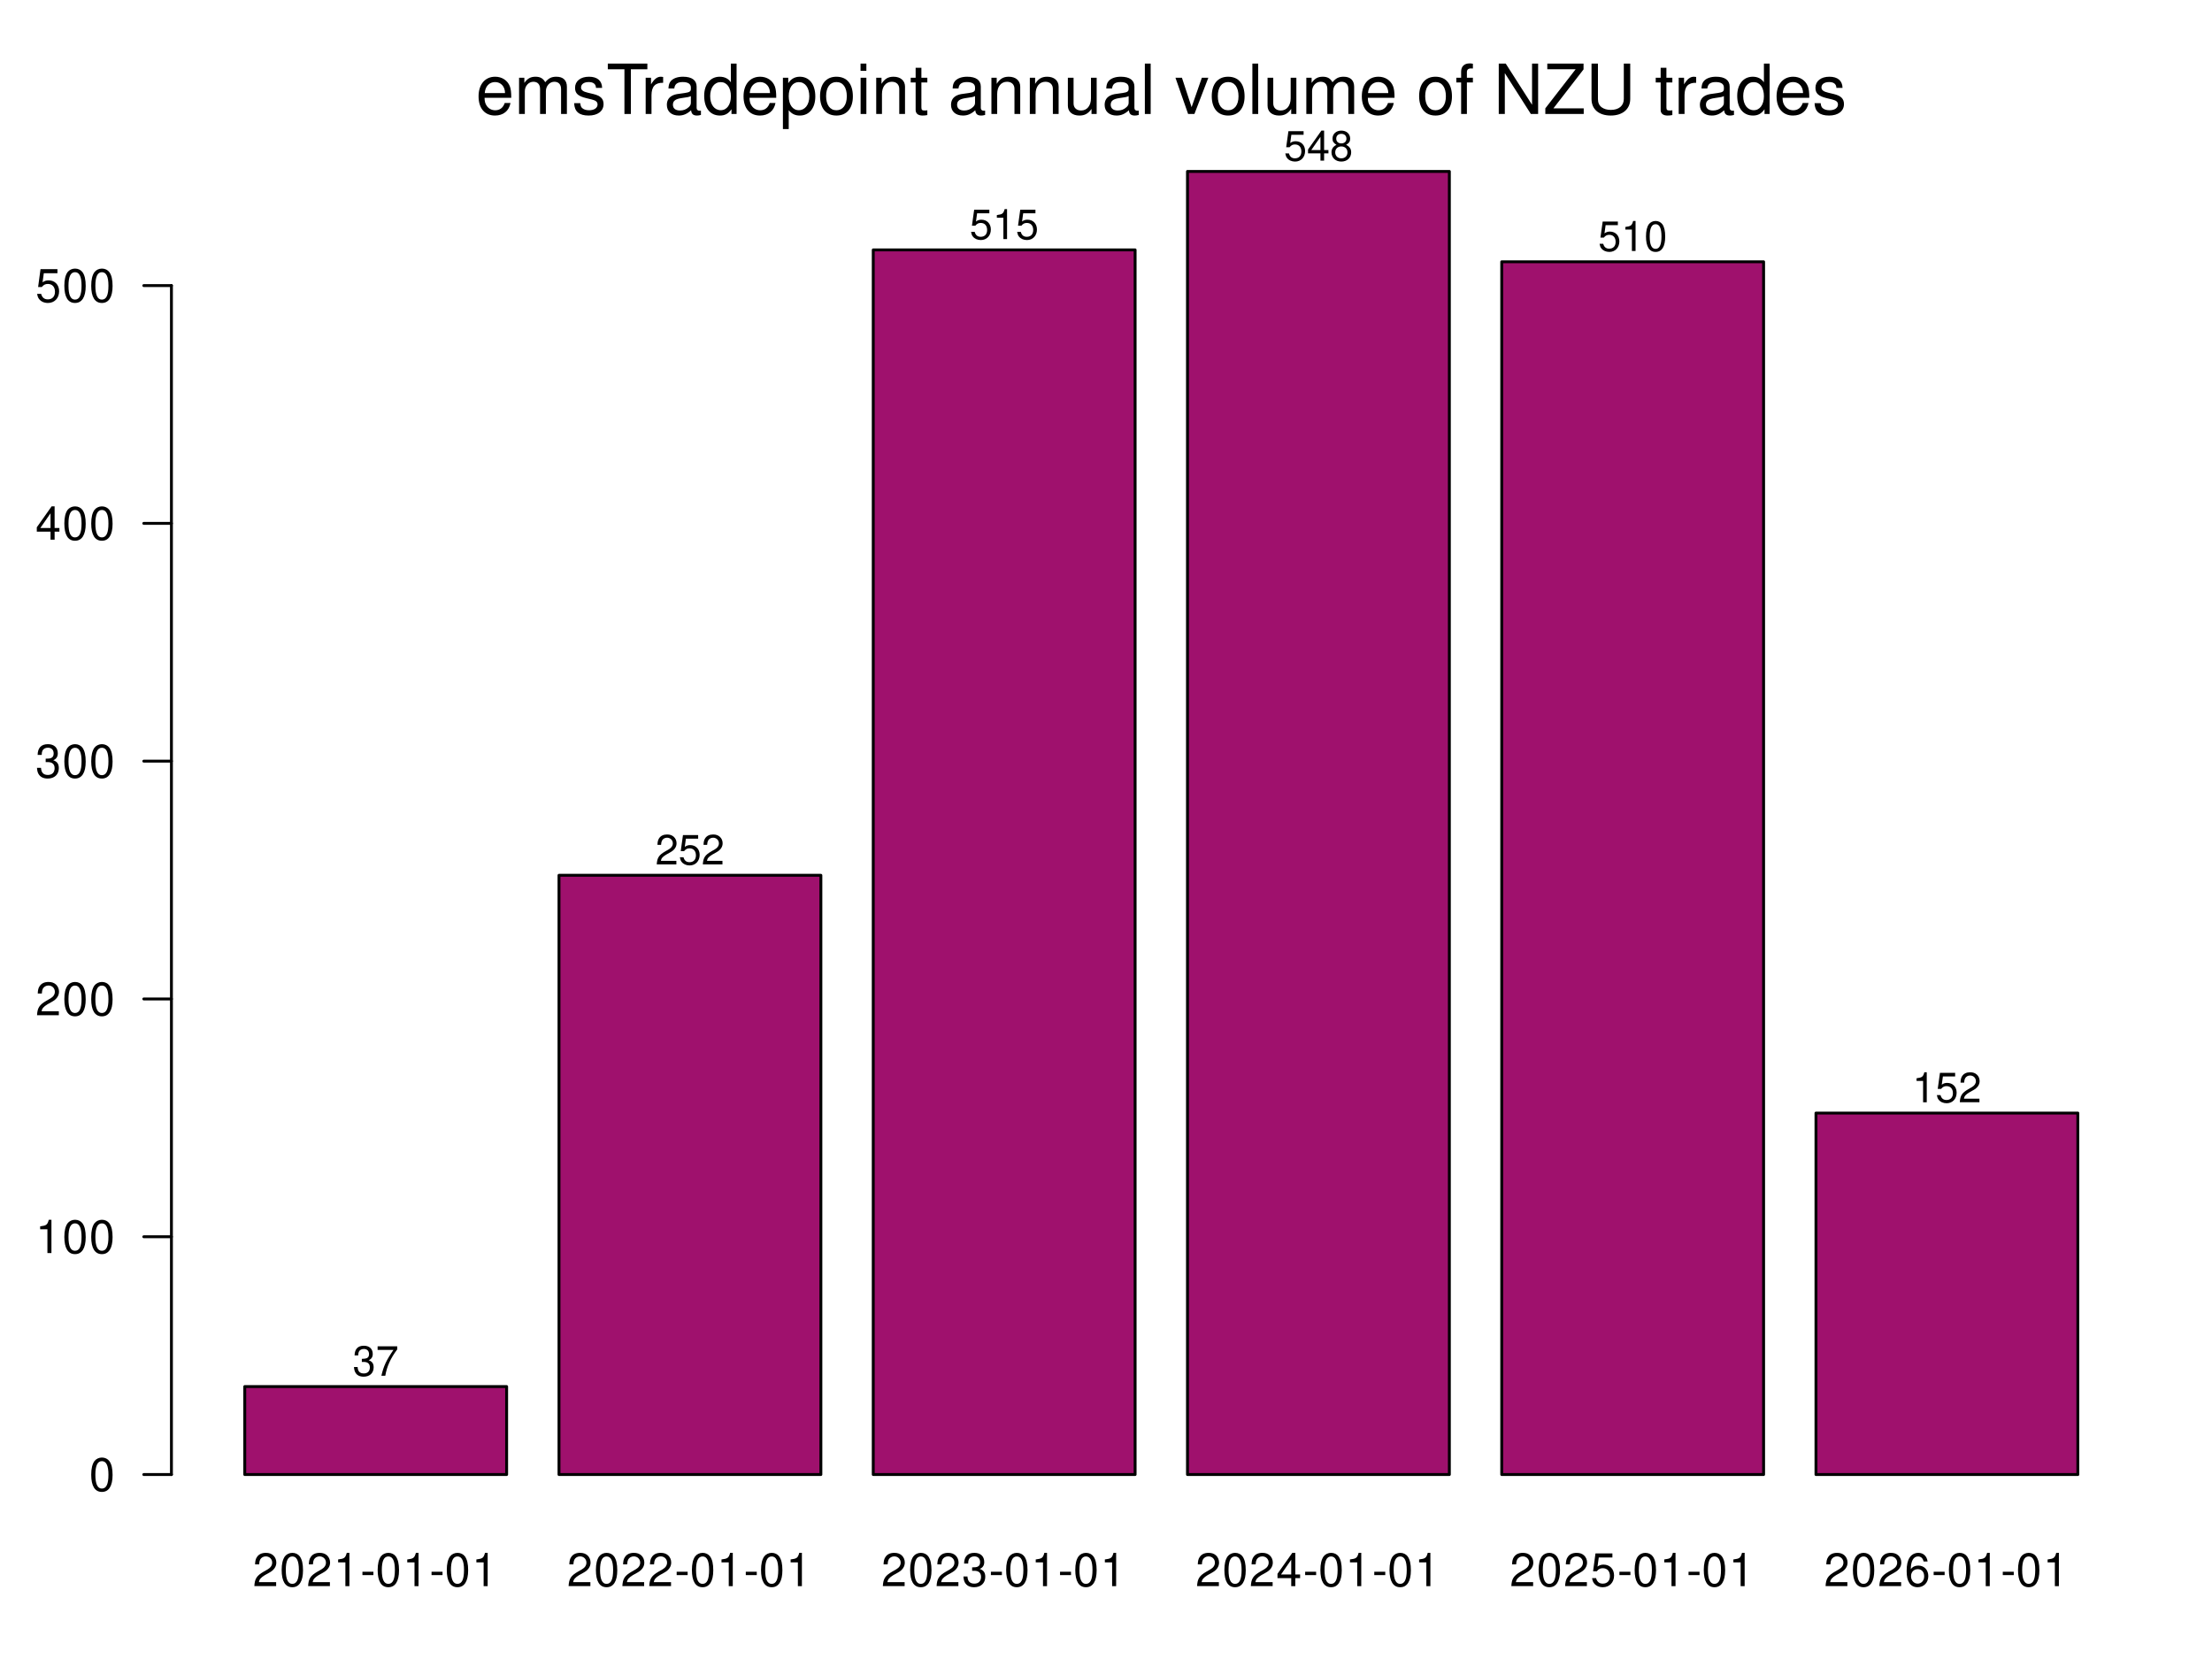
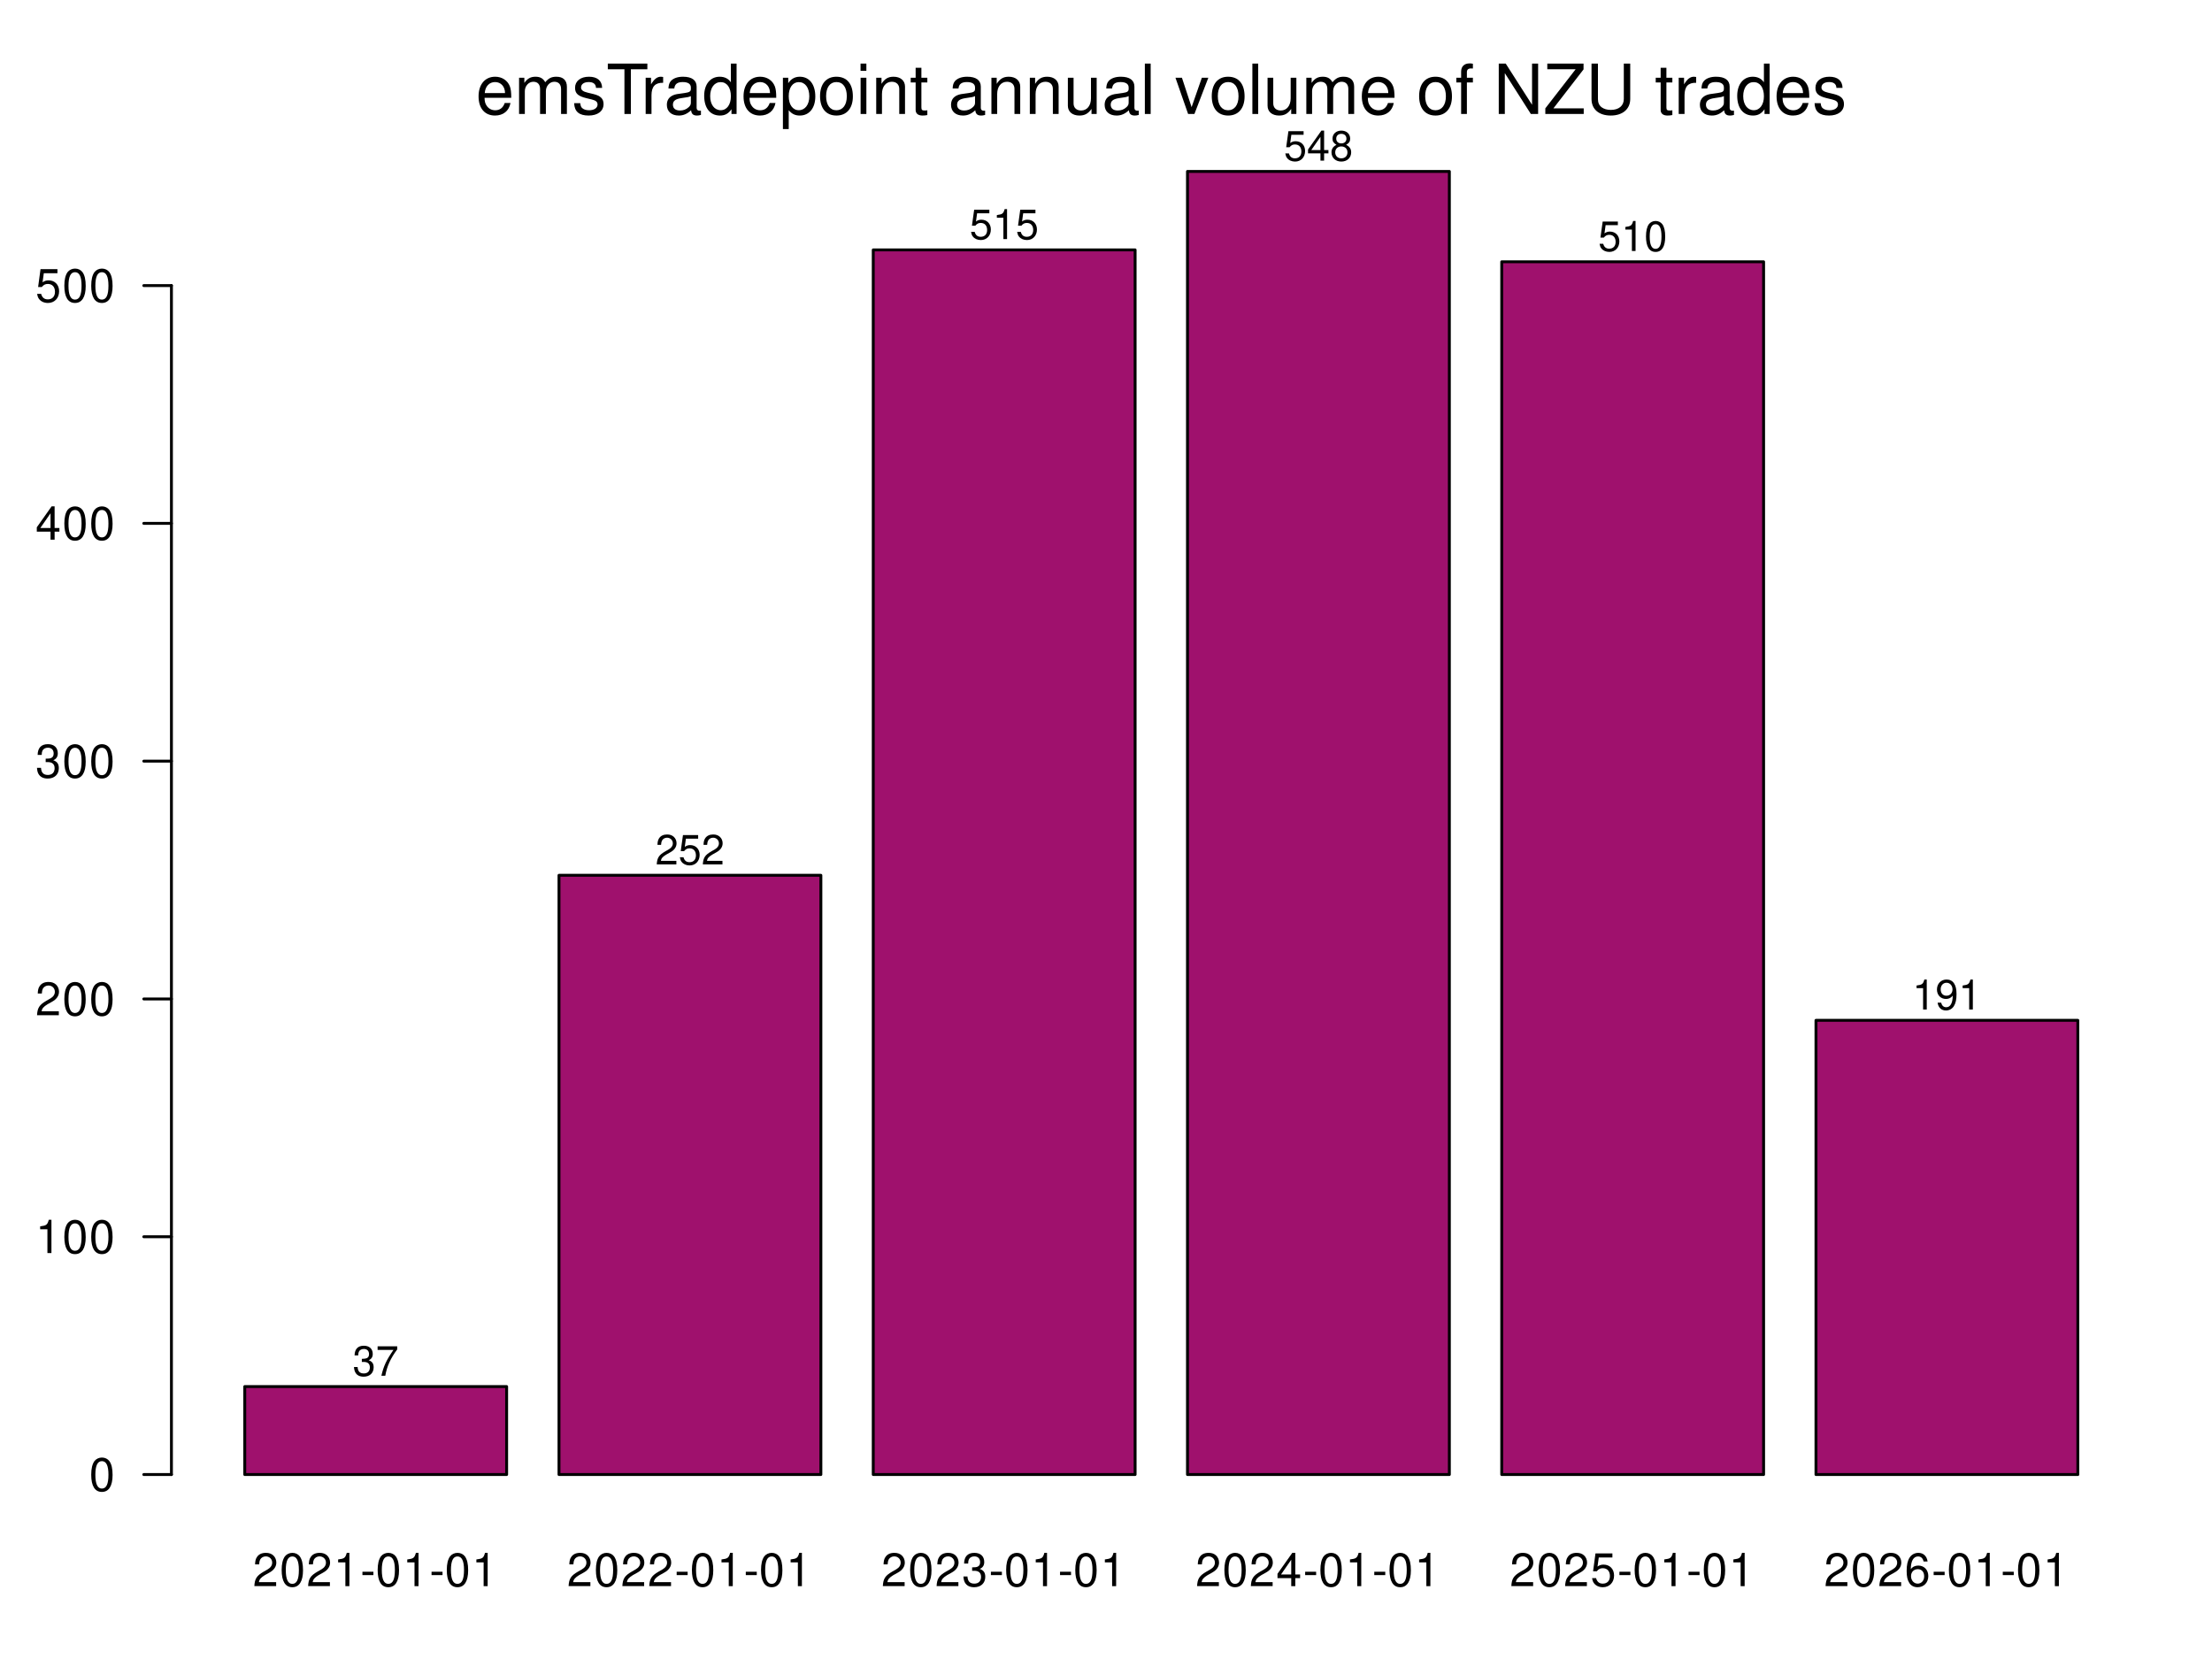
<svg xmlns="http://www.w3.org/2000/svg" xmlns:xlink="http://www.w3.org/1999/xlink" width="576pt" height="432pt" viewBox="0 0 576 432" version="1.1">
  <defs>
    <g>
      <symbol overflow="visible" id="glyph0-0">
        <path style="stroke:none;" d="" />
      </symbol>
      <symbol overflow="visible" id="glyph0-1">
        <path style="stroke:none;" d="M 6.078 -1.047 L 1.594 -1.047 C 1.703 -1.766 2.094 -2.219 3.125 -2.859 L 4.328 -3.531 C 5.516 -4.188 6.125 -5.078 6.125 -6.141 C 6.125 -6.859 5.844 -7.531 5.344 -8 C 4.844 -8.453 4.219 -8.672 3.406 -8.672 C 2.328 -8.672 1.531 -8.297 1.062 -7.547 C 0.75 -7.094 0.625 -6.547 0.594 -5.672 L 1.656 -5.672 C 1.688 -6.266 1.766 -6.609 1.906 -6.906 C 2.188 -7.422 2.734 -7.75 3.375 -7.75 C 4.328 -7.75 5.047 -7.062 5.047 -6.125 C 5.047 -5.422 4.656 -4.828 3.906 -4.391 L 2.797 -3.75 C 1.016 -2.719 0.5 -1.906 0.406 -0.016 L 6.078 -0.016 Z M 6.078 -1.047 " />
      </symbol>
      <symbol overflow="visible" id="glyph0-2">
        <path style="stroke:none;" d="M 3.297 -8.672 C 2.516 -8.672 1.781 -8.312 1.344 -7.734 C 0.797 -6.953 0.516 -5.812 0.516 -4.203 C 0.516 -1.266 1.469 0.281 3.297 0.281 C 5.094 0.281 6.078 -1.266 6.078 -4.125 C 6.078 -5.812 5.812 -6.938 5.25 -7.734 C 4.812 -8.328 4.109 -8.672 3.297 -8.672 Z M 3.297 -7.734 C 4.438 -7.734 5 -6.578 5 -4.219 C 5 -1.75 4.453 -0.594 3.281 -0.594 C 2.156 -0.594 1.594 -1.797 1.594 -4.188 C 1.594 -6.578 2.156 -7.734 3.297 -7.734 Z M 3.297 -7.734 " />
      </symbol>
      <symbol overflow="visible" id="glyph0-3">
        <path style="stroke:none;" d="M 3.109 -6.188 L 3.109 0 L 4.156 0 L 4.156 -8.672 L 3.469 -8.672 C 3.094 -7.344 2.859 -7.156 1.219 -6.953 L 1.219 -6.188 Z M 3.109 -6.188 " />
      </symbol>
      <symbol overflow="visible" id="glyph0-4">
        <path style="stroke:none;" d="M 3.406 -3.75 L 0.547 -3.75 L 0.547 -2.875 L 3.406 -2.875 Z M 3.406 -3.75 " />
      </symbol>
      <symbol overflow="visible" id="glyph0-5">
        <path style="stroke:none;" d="M 2.656 -4 L 3.234 -4 C 4.375 -4 4.984 -3.453 4.984 -2.406 C 4.984 -1.312 4.328 -0.656 3.234 -0.656 C 2.078 -0.656 1.516 -1.25 1.438 -2.516 L 0.391 -2.516 C 0.438 -1.828 0.547 -1.375 0.75 -0.984 C 1.203 -0.141 2.031 0.281 3.188 0.281 C 4.938 0.281 6.078 -0.781 6.078 -2.422 C 6.078 -3.531 5.656 -4.125 4.625 -4.484 C 5.422 -4.812 5.812 -5.406 5.812 -6.281 C 5.812 -7.781 4.844 -8.672 3.234 -8.672 C 1.516 -8.672 0.594 -7.719 0.562 -5.875 L 1.625 -5.875 C 1.625 -6.406 1.688 -6.703 1.812 -6.969 C 2.047 -7.469 2.578 -7.75 3.234 -7.75 C 4.172 -7.75 4.734 -7.188 4.734 -6.25 C 4.734 -5.641 4.531 -5.266 4.062 -5.062 C 3.766 -4.938 3.391 -4.891 2.656 -4.891 Z M 2.656 -4 " />
      </symbol>
      <symbol overflow="visible" id="glyph0-6">
        <path style="stroke:none;" d="M 3.922 -2.094 L 3.922 0 L 4.984 0 L 4.984 -2.094 L 6.234 -2.094 L 6.234 -3.047 L 4.984 -3.047 L 4.984 -8.672 L 4.203 -8.672 L 0.344 -3.219 L 0.344 -2.094 Z M 3.922 -3.047 L 1.266 -3.047 L 3.922 -6.875 Z M 3.922 -3.047 " />
      </symbol>
      <symbol overflow="visible" id="glyph0-7">
        <path style="stroke:none;" d="M 5.719 -8.516 L 1.312 -8.516 L 0.688 -3.875 L 1.656 -3.875 C 2.141 -4.469 2.562 -4.672 3.234 -4.672 C 4.375 -4.672 5.078 -3.891 5.078 -2.625 C 5.078 -1.406 4.375 -0.656 3.219 -0.656 C 2.297 -0.656 1.734 -1.125 1.469 -2.094 L 0.422 -2.094 C 0.562 -1.391 0.688 -1.062 0.938 -0.75 C 1.422 -0.094 2.281 0.281 3.234 0.281 C 4.953 0.281 6.156 -0.969 6.156 -2.766 C 6.156 -4.453 5.047 -5.609 3.406 -5.609 C 2.812 -5.609 2.328 -5.453 1.844 -5.094 L 2.172 -7.469 L 5.719 -7.469 Z M 5.719 -8.516 " />
      </symbol>
      <symbol overflow="visible" id="glyph0-8">
        <path style="stroke:none;" d="M 5.969 -6.422 C 5.766 -7.844 4.859 -8.672 3.562 -8.672 C 2.625 -8.672 1.781 -8.219 1.281 -7.438 C 0.75 -6.594 0.516 -5.531 0.516 -3.953 C 0.516 -2.5 0.719 -1.578 1.234 -0.797 C 1.688 -0.094 2.438 0.281 3.375 0.281 C 4.984 0.281 6.156 -0.938 6.156 -2.625 C 6.156 -4.219 5.078 -5.359 3.547 -5.359 C 2.719 -5.359 2.047 -5.047 1.594 -4.406 C 1.609 -6.547 2.281 -7.734 3.484 -7.734 C 4.234 -7.734 4.75 -7.266 4.922 -6.422 Z M 3.422 -4.422 C 4.438 -4.422 5.078 -3.703 5.078 -2.547 C 5.078 -1.453 4.359 -0.656 3.391 -0.656 C 2.406 -0.656 1.656 -1.484 1.656 -2.594 C 1.656 -3.672 2.375 -4.422 3.422 -4.422 Z M 3.422 -4.422 " />
      </symbol>
      <symbol overflow="visible" id="glyph1-0">
        <path style="stroke:none;" d="" />
      </symbol>
      <symbol overflow="visible" id="glyph1-1">
        <path style="stroke:none;" d="M 2.391 -3.594 L 2.906 -3.594 C 3.938 -3.594 4.484 -3.109 4.484 -2.172 C 4.484 -1.188 3.891 -0.594 2.922 -0.594 C 1.875 -0.594 1.359 -1.125 1.297 -2.266 L 0.344 -2.266 C 0.391 -1.641 0.5 -1.234 0.688 -0.891 C 1.078 -0.125 1.828 0.25 2.875 0.25 C 4.453 0.25 5.469 -0.703 5.469 -2.188 C 5.469 -3.172 5.078 -3.719 4.172 -4.031 C 4.875 -4.328 5.234 -4.875 5.234 -5.656 C 5.234 -7 4.359 -7.812 2.906 -7.812 C 1.359 -7.812 0.547 -6.938 0.5 -5.297 L 1.453 -5.297 C 1.469 -5.766 1.516 -6.031 1.625 -6.266 C 1.844 -6.719 2.328 -6.969 2.922 -6.969 C 3.75 -6.969 4.266 -6.469 4.266 -5.625 C 4.266 -5.078 4.078 -4.734 3.656 -4.562 C 3.391 -4.453 3.047 -4.406 2.391 -4.391 Z M 2.391 -3.594 " />
      </symbol>
      <symbol overflow="visible" id="glyph1-2">
        <path style="stroke:none;" d="M 5.609 -7.656 L 0.5 -7.656 L 0.5 -6.719 L 4.625 -6.719 C 2.812 -4.109 2.062 -2.516 1.484 0 L 2.5 0 C 2.922 -2.453 3.891 -4.562 5.609 -6.859 Z M 5.609 -7.656 " />
      </symbol>
      <symbol overflow="visible" id="glyph1-3">
        <path style="stroke:none;" d="M 5.469 -0.938 L 1.438 -0.938 C 1.531 -1.594 1.875 -2 2.812 -2.562 L 3.891 -3.172 C 4.969 -3.766 5.516 -4.562 5.516 -5.531 C 5.516 -6.172 5.266 -6.781 4.797 -7.203 C 4.344 -7.609 3.797 -7.812 3.062 -7.812 C 2.094 -7.812 1.375 -7.453 0.953 -6.797 C 0.688 -6.375 0.562 -5.891 0.547 -5.109 L 1.484 -5.109 C 1.516 -5.641 1.594 -5.953 1.719 -6.203 C 1.969 -6.688 2.469 -6.969 3.031 -6.969 C 3.891 -6.969 4.547 -6.344 4.547 -5.5 C 4.547 -4.875 4.188 -4.344 3.516 -3.953 L 2.516 -3.375 C 0.922 -2.453 0.453 -1.719 0.359 -0.016 L 5.469 -0.016 Z M 5.469 -0.938 " />
      </symbol>
      <symbol overflow="visible" id="glyph1-4">
        <path style="stroke:none;" d="M 5.141 -7.656 L 1.188 -7.656 L 0.609 -3.484 L 1.484 -3.484 C 1.938 -4.016 2.297 -4.203 2.906 -4.203 C 3.938 -4.203 4.562 -3.5 4.562 -2.359 C 4.562 -1.266 3.938 -0.594 2.891 -0.594 C 2.062 -0.594 1.562 -1.016 1.328 -1.875 L 0.375 -1.875 C 0.5 -1.25 0.609 -0.953 0.844 -0.672 C 1.281 -0.094 2.047 0.25 2.922 0.25 C 4.453 0.25 5.531 -0.875 5.531 -2.5 C 5.531 -4 4.531 -5.047 3.062 -5.047 C 2.531 -5.047 2.094 -4.906 1.656 -4.578 L 1.953 -6.719 L 5.141 -6.719 Z M 5.141 -7.656 " />
      </symbol>
      <symbol overflow="visible" id="glyph1-5">
        <path style="stroke:none;" d="M 2.797 -5.562 L 2.797 0 L 3.75 0 L 3.75 -7.812 L 3.125 -7.812 C 2.781 -6.609 2.562 -6.453 1.094 -6.25 L 1.094 -5.562 Z M 2.797 -5.562 " />
      </symbol>
      <symbol overflow="visible" id="glyph1-6">
        <path style="stroke:none;" d="M 3.531 -1.891 L 3.531 0 L 4.484 0 L 4.484 -1.891 L 5.609 -1.891 L 5.609 -2.75 L 4.484 -2.75 L 4.484 -7.812 L 3.781 -7.812 L 0.297 -2.891 L 0.297 -1.891 Z M 3.531 -2.75 L 1.141 -2.75 L 3.531 -6.188 Z M 3.531 -2.75 " />
      </symbol>
      <symbol overflow="visible" id="glyph1-7">
        <path style="stroke:none;" d="M 4.219 -4.109 C 5.016 -4.594 5.266 -4.984 5.266 -5.719 C 5.266 -6.953 4.328 -7.812 2.969 -7.812 C 1.625 -7.812 0.672 -6.953 0.672 -5.734 C 0.672 -4.984 0.922 -4.609 1.703 -4.109 C 0.828 -3.672 0.406 -3.031 0.406 -2.172 C 0.406 -0.75 1.453 0.25 2.969 0.25 C 4.484 0.25 5.531 -0.75 5.531 -2.172 C 5.531 -3.031 5.109 -3.672 4.219 -4.109 Z M 2.969 -6.969 C 3.781 -6.969 4.297 -6.484 4.297 -5.703 C 4.297 -4.969 3.766 -4.484 2.969 -4.484 C 2.156 -4.484 1.641 -4.969 1.641 -5.719 C 1.641 -6.484 2.156 -6.969 2.969 -6.969 Z M 2.969 -3.688 C 3.922 -3.688 4.562 -3.062 4.562 -2.156 C 4.562 -1.203 3.938 -0.594 2.953 -0.594 C 2.016 -0.594 1.375 -1.234 1.375 -2.141 C 1.375 -3.062 2.016 -3.688 2.969 -3.688 Z M 2.969 -3.688 " />
      </symbol>
      <symbol overflow="visible" id="glyph1-8">
        <path style="stroke:none;" d="M 2.969 -7.812 C 2.25 -7.812 1.609 -7.484 1.203 -6.953 C 0.719 -6.266 0.469 -5.219 0.469 -3.781 C 0.469 -1.141 1.328 0.25 2.969 0.25 C 4.594 0.25 5.469 -1.141 5.469 -3.719 C 5.469 -5.219 5.234 -6.234 4.734 -6.953 C 4.328 -7.5 3.688 -7.812 2.969 -7.812 Z M 2.969 -6.969 C 4 -6.969 4.5 -5.922 4.5 -3.797 C 4.5 -1.578 4 -0.547 2.953 -0.547 C 1.938 -0.547 1.438 -1.625 1.438 -3.766 C 1.438 -5.922 1.938 -6.969 2.969 -6.969 Z M 2.969 -6.969 " />
      </symbol>
+       <symbol overflow="visible" id="glyph1-9">
+         <path style="stroke:none;" d="M 0.578 -1.781 C 0.75 -0.5 1.578 0.25 2.75 0.25 C 3.594 0.25 4.344 -0.156 4.797 -0.859 C 5.281 -1.625 5.5 -2.578 5.5 -4 C 5.5 -5.312 5.297 -6.141 4.844 -6.828 C 4.422 -7.469 3.75 -7.812 2.922 -7.812 C 1.453 -7.812 0.406 -6.719 0.406 -5.203 C 0.406 -3.766 1.375 -2.75 2.766 -2.75 C 3.484 -2.75 4.031 -3.016 4.516 -3.609 C 4.5 -1.656 3.891 -0.594 2.812 -0.594 C 2.141 -0.594 1.672 -1.031 1.516 -1.781 Z M 2.906 -6.969 C 3.797 -6.969 4.453 -6.234 4.453 -5.219 C 4.453 -4.266 3.812 -3.594 2.875 -3.594 C 1.953 -3.594 1.375 -4.25 1.375 -5.281 C 1.375 -6.266 2.016 -6.969 2.906 -6.969 Z M 2.906 -6.969 " />
+       </symbol>
      <symbol overflow="visible" id="glyph2-0">
        <path style="stroke:none;" d="" />
      </symbol>
      <symbol overflow="visible" id="glyph2-1">
        <path style="stroke:none;" d="M 9.234 -4.219 C 9.234 -5.656 9.125 -6.516 8.859 -7.219 C 8.25 -8.766 6.797 -9.703 5.047 -9.703 C 2.406 -9.703 0.719 -7.703 0.719 -4.594 C 0.719 -1.469 2.344 0.406 5 0.406 C 7.156 0.406 8.656 -0.812 9.031 -2.859 L 7.531 -2.859 C 7.109 -1.625 6.266 -0.969 5.062 -0.969 C 4.109 -0.969 3.297 -1.406 2.797 -2.203 C 2.438 -2.734 2.297 -3.281 2.281 -4.219 Z M 2.328 -5.438 C 2.453 -7.188 3.516 -8.312 5.016 -8.312 C 6.547 -8.312 7.609 -7.125 7.609 -5.438 Z M 2.328 -5.438 " />
      </symbol>
      <symbol overflow="visible" id="glyph2-2">
        <path style="stroke:none;" d="M 1.266 -9.438 L 1.266 0 L 2.766 0 L 2.766 -5.922 C 2.766 -7.297 3.766 -8.391 4.984 -8.391 C 6.109 -8.391 6.734 -7.703 6.734 -6.5 L 6.734 0 L 8.25 0 L 8.25 -5.922 C 8.25 -7.297 9.234 -8.391 10.453 -8.391 C 11.562 -8.391 12.203 -7.688 12.203 -6.5 L 12.203 0 L 13.719 0 L 13.719 -7.078 C 13.719 -8.766 12.75 -9.703 10.984 -9.703 C 9.719 -9.703 8.969 -9.328 8.078 -8.266 C 7.531 -9.266 6.766 -9.703 5.547 -9.703 C 4.281 -9.703 3.438 -9.234 2.641 -8.094 L 2.641 -9.438 Z M 1.266 -9.438 " />
      </symbol>
      <symbol overflow="visible" id="glyph2-3">
        <path style="stroke:none;" d="M 7.891 -6.797 C 7.859 -8.656 6.641 -9.703 4.469 -9.703 C 2.266 -9.703 0.844 -8.562 0.844 -6.828 C 0.844 -5.344 1.609 -4.641 3.828 -4.109 L 5.234 -3.766 C 6.281 -3.516 6.703 -3.125 6.703 -2.469 C 6.703 -1.562 5.812 -0.969 4.5 -0.969 C 3.688 -0.969 3 -1.203 2.625 -1.609 C 2.391 -1.875 2.281 -2.141 2.203 -2.812 L 0.609 -2.812 C 0.688 -0.625 1.906 0.406 4.375 0.406 C 6.75 0.406 8.266 -0.75 8.266 -2.578 C 8.266 -3.984 7.469 -4.75 5.594 -5.203 L 4.156 -5.547 C 2.938 -5.828 2.406 -6.234 2.406 -6.891 C 2.406 -7.781 3.188 -8.312 4.406 -8.312 C 5.609 -8.312 6.266 -7.797 6.297 -6.797 Z M 7.891 -6.797 " />
      </symbol>
      <symbol overflow="visible" id="glyph2-4">
        <path style="stroke:none;" d="M 6.375 -11.641 L 10.672 -11.641 L 10.672 -13.125 L 0.375 -13.125 L 0.375 -11.641 L 4.703 -11.641 L 4.703 0 L 6.375 0 Z M 6.375 -11.641 " />
      </symbol>
      <symbol overflow="visible" id="glyph2-5">
        <path style="stroke:none;" d="M 1.234 -9.438 L 1.234 0 L 2.75 0 L 2.75 -4.891 C 2.766 -7.156 3.703 -8.172 5.781 -8.125 L 5.781 -9.641 C 5.531 -9.688 5.375 -9.703 5.203 -9.703 C 4.234 -9.703 3.484 -9.125 2.625 -7.719 L 2.625 -9.438 Z M 1.234 -9.438 " />
      </symbol>
      <symbol overflow="visible" id="glyph2-6">
        <path style="stroke:none;" d="M 9.625 -0.875 C 9.469 -0.844 9.391 -0.844 9.312 -0.844 C 8.781 -0.844 8.5 -1.109 8.5 -1.578 L 8.5 -7.125 C 8.5 -8.797 7.266 -9.703 4.953 -9.703 C 3.562 -9.703 2.469 -9.312 1.812 -8.609 C 1.391 -8.125 1.203 -7.578 1.172 -6.641 L 2.688 -6.641 C 2.812 -7.797 3.484 -8.312 4.891 -8.312 C 6.266 -8.312 7 -7.812 7 -6.906 L 7 -6.516 C 6.984 -5.875 6.656 -5.641 5.438 -5.469 C 3.312 -5.203 2.984 -5.125 2.406 -4.891 C 1.312 -4.422 0.75 -3.594 0.75 -2.375 C 0.75 -0.672 1.938 0.406 3.859 0.406 C 5.047 0.406 6 0 7.062 -0.969 C 7.156 0 7.625 0.406 8.609 0.406 C 8.922 0.406 9.125 0.375 9.625 0.25 Z M 7 -2.969 C 7 -2.469 6.859 -2.156 6.406 -1.75 C 5.797 -1.188 5.062 -0.906 4.172 -0.906 C 3 -0.906 2.328 -1.453 2.328 -2.406 C 2.328 -3.406 2.969 -3.906 4.594 -4.141 C 6.188 -4.359 6.5 -4.422 7 -4.656 Z M 7 -2.969 " />
      </symbol>
      <symbol overflow="visible" id="glyph2-7">
        <path style="stroke:none;" d="M 8.906 -13.125 L 7.422 -13.125 L 7.422 -8.25 C 6.781 -9.203 5.781 -9.703 4.516 -9.703 C 2.062 -9.703 0.469 -7.734 0.469 -4.734 C 0.469 -1.547 2.016 0.406 4.578 0.406 C 5.875 0.406 6.766 -0.078 7.578 -1.234 L 7.578 0 L 8.906 0 Z M 4.766 -8.297 C 6.391 -8.297 7.422 -6.875 7.422 -4.609 C 7.422 -2.438 6.375 -0.984 4.781 -0.984 C 3.125 -0.984 2.031 -2.453 2.031 -4.641 C 2.031 -6.844 3.125 -8.297 4.766 -8.297 Z M 4.766 -8.297 " />
      </symbol>
      <symbol overflow="visible" id="glyph2-8">
        <path style="stroke:none;" d="M 0.969 3.922 L 2.484 3.922 L 2.484 -0.984 C 3.281 -0.016 4.156 0.406 5.375 0.406 C 7.828 0.406 9.406 -1.547 9.406 -4.547 C 9.406 -7.719 7.859 -9.703 5.359 -9.703 C 4.094 -9.703 3.062 -9.125 2.359 -8.016 L 2.359 -9.438 L 0.969 -9.438 Z M 5.109 -8.297 C 6.766 -8.297 7.844 -6.844 7.844 -4.594 C 7.844 -2.453 6.75 -0.984 5.109 -0.984 C 3.516 -0.984 2.484 -2.438 2.484 -4.641 C 2.484 -6.859 3.516 -8.297 5.109 -8.297 Z M 5.109 -8.297 " />
      </symbol>
      <symbol overflow="visible" id="glyph2-9">
        <path style="stroke:none;" d="M 4.891 -9.703 C 2.234 -9.703 0.641 -7.812 0.641 -4.641 C 0.641 -1.453 2.234 0.406 4.906 0.406 C 7.578 0.406 9.188 -1.469 9.188 -4.578 C 9.188 -7.844 7.625 -9.703 4.891 -9.703 Z M 4.906 -8.312 C 6.609 -8.312 7.609 -6.938 7.609 -4.594 C 7.609 -2.359 6.562 -0.969 4.906 -0.969 C 3.234 -0.969 2.219 -2.359 2.219 -4.641 C 2.219 -6.938 3.234 -8.312 4.906 -8.312 Z M 4.906 -8.312 " />
      </symbol>
      <symbol overflow="visible" id="glyph2-10">
        <path style="stroke:none;" d="M 2.703 -9.438 L 1.203 -9.438 L 1.203 0 L 2.703 0 Z M 2.703 -13.125 L 1.188 -13.125 L 1.188 -11.234 L 2.703 -11.234 Z M 2.703 -13.125 " />
      </symbol>
      <symbol overflow="visible" id="glyph2-11">
        <path style="stroke:none;" d="M 1.266 -9.438 L 1.266 0 L 2.766 0 L 2.766 -5.203 C 2.766 -7.125 3.781 -8.391 5.328 -8.391 C 6.516 -8.391 7.266 -7.672 7.266 -6.531 L 7.266 0 L 8.766 0 L 8.766 -7.125 C 8.766 -8.688 7.594 -9.703 5.781 -9.703 C 4.375 -9.703 3.469 -9.156 2.641 -7.844 L 2.641 -9.438 Z M 1.266 -9.438 " />
      </symbol>
      <symbol overflow="visible" id="glyph2-12">
        <path style="stroke:none;" d="M 4.578 -9.438 L 3.031 -9.438 L 3.031 -12.031 L 1.531 -12.031 L 1.531 -9.438 L 0.25 -9.438 L 0.25 -8.203 L 1.531 -8.203 L 1.531 -1.078 C 1.531 -0.109 2.172 0.406 3.344 0.406 C 3.75 0.406 4.062 0.375 4.578 0.281 L 4.578 -0.969 C 4.359 -0.922 4.156 -0.906 3.859 -0.906 C 3.203 -0.906 3.031 -1.078 3.031 -1.75 L 3.031 -8.203 L 4.578 -8.203 Z M 4.578 -9.438 " />
      </symbol>
      <symbol overflow="visible" id="glyph2-13">
        <path style="stroke:none;" d="" />
      </symbol>
      <symbol overflow="visible" id="glyph2-14">
        <path style="stroke:none;" d="M 8.672 0 L 8.672 -9.438 L 7.188 -9.438 L 7.188 -4.094 C 7.188 -2.156 6.172 -0.906 4.609 -0.906 C 3.422 -0.906 2.656 -1.625 2.656 -2.75 L 2.656 -9.438 L 1.172 -9.438 L 1.172 -2.156 C 1.172 -0.594 2.344 0.406 4.172 0.406 C 5.562 0.406 6.438 -0.078 7.328 -1.312 L 7.328 0 Z M 8.672 0 " />
      </symbol>
      <symbol overflow="visible" id="glyph2-15">
        <path style="stroke:none;" d="M 2.734 -13.125 L 1.219 -13.125 L 1.219 0 L 2.734 0 Z M 2.734 -13.125 " />
      </symbol>
      <symbol overflow="visible" id="glyph2-16">
        <path style="stroke:none;" d="M 5.125 0 L 8.75 -9.438 L 7.062 -9.438 L 4.391 -1.781 L 1.875 -9.438 L 0.188 -9.438 L 3.484 0 Z M 5.125 0 " />
      </symbol>
      <symbol overflow="visible" id="glyph2-17">
        <path style="stroke:none;" d="M 4.641 -9.438 L 3.078 -9.438 L 3.078 -10.906 C 3.078 -11.531 3.422 -11.859 4.125 -11.859 C 4.25 -11.859 4.297 -11.859 4.641 -11.844 L 4.641 -13.078 C 4.297 -13.156 4.109 -13.172 3.797 -13.172 C 2.406 -13.172 1.578 -12.391 1.578 -11.031 L 1.578 -9.438 L 0.328 -9.438 L 0.328 -8.203 L 1.578 -8.203 L 1.578 0 L 3.078 0 L 3.078 -8.203 L 4.641 -8.203 Z M 4.641 -9.438 " />
      </symbol>
      <symbol overflow="visible" id="glyph2-18">
        <path style="stroke:none;" d="M 11.625 -13.125 L 10.047 -13.125 L 10.047 -2.391 L 3.188 -13.125 L 1.375 -13.125 L 1.375 0 L 2.953 0 L 2.953 -10.641 L 9.734 0 L 11.625 0 Z M 11.625 -13.125 " />
      </symbol>
      <symbol overflow="visible" id="glyph2-19">
        <path style="stroke:none;" d="M 10.453 -13.125 L 1.016 -13.125 L 1.016 -11.641 L 8.391 -11.641 L 0.5 -1.469 L 0.5 0 L 10.5 0 L 10.5 -1.469 L 2.609 -1.469 L 10.453 -11.609 Z M 10.453 -13.125 " />
      </symbol>
      <symbol overflow="visible" id="glyph2-20">
        <path style="stroke:none;" d="M 9.938 -13.125 L 9.938 -3.906 C 9.938 -2.141 8.656 -1.062 6.547 -1.062 C 5.578 -1.062 4.781 -1.297 4.156 -1.75 C 3.516 -2.25 3.203 -2.922 3.203 -3.906 L 3.203 -13.125 L 1.531 -13.125 L 1.531 -3.906 C 1.531 -1.234 3.438 0.406 6.547 0.406 C 9.625 0.406 11.609 -1.281 11.609 -3.906 L 11.609 -13.125 Z M 9.938 -13.125 " />
      </symbol>
    </g>
  </defs>
-   <g id="surface130">
+   <g id="surface125">
    <rect x="0" y="0" width="576" height="432" style="fill:rgb(100%,100%,100%);fill-opacity:1;stroke:none;" />
    <path style="fill-rule:nonzero;fill:rgb(62.353%,6.667%,42.745%);fill-opacity:1;stroke-width:0.75;stroke-linecap:round;stroke-linejoin:round;stroke:rgb(0%,0%,0%);stroke-opacity:1;stroke-miterlimit:10;" d="M 63.734 383.965 L 131.926 383.965 L 131.926 361.055 L 63.734 361.055 Z M 63.734 383.965 " />
    <path style="fill-rule:nonzero;fill:rgb(62.353%,6.667%,42.745%);fill-opacity:1;stroke-width:0.75;stroke-linecap:round;stroke-linejoin:round;stroke:rgb(0%,0%,0%);stroke-opacity:1;stroke-miterlimit:10;" d="M 145.562 383.965 L 213.754 383.965 L 213.754 227.926 L 145.562 227.926 Z M 145.562 383.965 " />
    <path style="fill-rule:nonzero;fill:rgb(62.353%,6.667%,42.745%);fill-opacity:1;stroke-width:0.75;stroke-linecap:round;stroke-linejoin:round;stroke:rgb(0%,0%,0%);stroke-opacity:1;stroke-miterlimit:10;" d="M 227.391 383.965 L 295.582 383.965 L 295.582 65.07 L 227.391 65.07 Z M 227.391 383.965 " />
    <path style="fill-rule:nonzero;fill:rgb(62.353%,6.667%,42.745%);fill-opacity:1;stroke-width:0.75;stroke-linecap:round;stroke-linejoin:round;stroke:rgb(0%,0%,0%);stroke-opacity:1;stroke-miterlimit:10;" d="M 309.219 383.965 L 377.41 383.965 L 377.41 44.637 L 309.219 44.637 Z M 309.219 383.965 " />
    <path style="fill-rule:nonzero;fill:rgb(62.353%,6.667%,42.745%);fill-opacity:1;stroke-width:0.75;stroke-linecap:round;stroke-linejoin:round;stroke:rgb(0%,0%,0%);stroke-opacity:1;stroke-miterlimit:10;" d="M 391.047 383.965 L 459.238 383.965 L 459.238 68.168 L 391.047 68.168 Z M 391.047 383.965 " />
-     <path style="fill-rule:nonzero;fill:rgb(62.353%,6.667%,42.745%);fill-opacity:1;stroke-width:0.75;stroke-linecap:round;stroke-linejoin:round;stroke:rgb(0%,0%,0%);stroke-opacity:1;stroke-miterlimit:10;" d="M 472.875 383.965 L 541.066 383.965 L 541.066 289.844 L 472.875 289.844 Z M 472.875 383.965 " />
+     <path style="fill-rule:nonzero;fill:rgb(62.353%,6.667%,42.745%);fill-opacity:1;stroke-width:0.75;stroke-linecap:round;stroke-linejoin:round;stroke:rgb(0%,0%,0%);stroke-opacity:1;stroke-miterlimit:10;" d="M 472.875 383.965 L 541.066 383.965 L 541.066 265.695 L 472.875 265.695 Z M 472.875 383.965 " />
    <g style="fill:rgb(0%,0%,0%);fill-opacity:1;">
      <use xlink:href="#glyph0-1" x="65.828" y="413.029" />
      <use xlink:href="#glyph0-2" x="72.828" y="413.029" />
      <use xlink:href="#glyph0-1" x="79.828" y="413.029" />
      <use xlink:href="#glyph0-3" x="86.828" y="413.029" />
      <use xlink:href="#glyph0-4" x="93.828" y="413.029" />
      <use xlink:href="#glyph0-2" x="97.828" y="413.029" />
      <use xlink:href="#glyph0-3" x="104.828" y="413.029" />
      <use xlink:href="#glyph0-4" x="111.828" y="413.029" />
      <use xlink:href="#glyph0-2" x="115.828" y="413.029" />
      <use xlink:href="#glyph0-3" x="122.828" y="413.029" />
    </g>
    <g style="fill:rgb(0%,0%,0%);fill-opacity:1;">
      <use xlink:href="#glyph0-1" x="147.656" y="413.029" />
      <use xlink:href="#glyph0-2" x="154.656" y="413.029" />
      <use xlink:href="#glyph0-1" x="161.656" y="413.029" />
      <use xlink:href="#glyph0-1" x="168.656" y="413.029" />
      <use xlink:href="#glyph0-4" x="175.656" y="413.029" />
      <use xlink:href="#glyph0-2" x="179.656" y="413.029" />
      <use xlink:href="#glyph0-3" x="186.656" y="413.029" />
      <use xlink:href="#glyph0-4" x="193.656" y="413.029" />
      <use xlink:href="#glyph0-2" x="197.656" y="413.029" />
      <use xlink:href="#glyph0-3" x="204.656" y="413.029" />
    </g>
    <g style="fill:rgb(0%,0%,0%);fill-opacity:1;">
      <use xlink:href="#glyph0-1" x="229.484" y="413.029" />
      <use xlink:href="#glyph0-2" x="236.484" y="413.029" />
      <use xlink:href="#glyph0-1" x="243.484" y="413.029" />
      <use xlink:href="#glyph0-5" x="250.484" y="413.029" />
      <use xlink:href="#glyph0-4" x="257.484" y="413.029" />
      <use xlink:href="#glyph0-2" x="261.484" y="413.029" />
      <use xlink:href="#glyph0-3" x="268.484" y="413.029" />
      <use xlink:href="#glyph0-4" x="275.484" y="413.029" />
      <use xlink:href="#glyph0-2" x="279.484" y="413.029" />
      <use xlink:href="#glyph0-3" x="286.484" y="413.029" />
    </g>
    <g style="fill:rgb(0%,0%,0%);fill-opacity:1;">
      <use xlink:href="#glyph0-1" x="311.312" y="413.029" />
      <use xlink:href="#glyph0-2" x="318.312" y="413.029" />
      <use xlink:href="#glyph0-1" x="325.312" y="413.029" />
      <use xlink:href="#glyph0-6" x="332.312" y="413.029" />
      <use xlink:href="#glyph0-4" x="339.312" y="413.029" />
      <use xlink:href="#glyph0-2" x="343.312" y="413.029" />
      <use xlink:href="#glyph0-3" x="350.312" y="413.029" />
      <use xlink:href="#glyph0-4" x="357.312" y="413.029" />
      <use xlink:href="#glyph0-2" x="361.312" y="413.029" />
      <use xlink:href="#glyph0-3" x="368.312" y="413.029" />
    </g>
    <g style="fill:rgb(0%,0%,0%);fill-opacity:1;">
      <use xlink:href="#glyph0-1" x="393.145" y="413.029" />
      <use xlink:href="#glyph0-2" x="400.145" y="413.029" />
      <use xlink:href="#glyph0-1" x="407.145" y="413.029" />
      <use xlink:href="#glyph0-7" x="414.145" y="413.029" />
      <use xlink:href="#glyph0-4" x="421.145" y="413.029" />
      <use xlink:href="#glyph0-2" x="425.145" y="413.029" />
      <use xlink:href="#glyph0-3" x="432.145" y="413.029" />
      <use xlink:href="#glyph0-4" x="439.145" y="413.029" />
      <use xlink:href="#glyph0-2" x="443.145" y="413.029" />
      <use xlink:href="#glyph0-3" x="450.145" y="413.029" />
    </g>
    <g style="fill:rgb(0%,0%,0%);fill-opacity:1;">
      <use xlink:href="#glyph0-1" x="474.973" y="413.029" />
      <use xlink:href="#glyph0-2" x="481.973" y="413.029" />
      <use xlink:href="#glyph0-1" x="488.973" y="413.029" />
      <use xlink:href="#glyph0-8" x="495.973" y="413.029" />
      <use xlink:href="#glyph0-4" x="502.973" y="413.029" />
      <use xlink:href="#glyph0-2" x="506.973" y="413.029" />
      <use xlink:href="#glyph0-3" x="513.973" y="413.029" />
      <use xlink:href="#glyph0-4" x="520.973" y="413.029" />
      <use xlink:href="#glyph0-2" x="524.973" y="413.029" />
      <use xlink:href="#glyph0-3" x="531.973" y="413.029" />
    </g>
    <path style="fill:none;stroke-width:0.75;stroke-linecap:round;stroke-linejoin:round;stroke:rgb(0%,0%,0%);stroke-opacity:1;stroke-miterlimit:10;" d="M 44.641 383.965 L 44.641 74.363 " />
    <path style="fill:none;stroke-width:0.75;stroke-linecap:round;stroke-linejoin:round;stroke:rgb(0%,0%,0%);stroke-opacity:1;stroke-miterlimit:10;" d="M 44.641 383.965 L 37.441 383.965 " />
    <path style="fill:none;stroke-width:0.75;stroke-linecap:round;stroke-linejoin:round;stroke:rgb(0%,0%,0%);stroke-opacity:1;stroke-miterlimit:10;" d="M 44.641 322.047 L 37.441 322.047 " />
    <path style="fill:none;stroke-width:0.75;stroke-linecap:round;stroke-linejoin:round;stroke:rgb(0%,0%,0%);stroke-opacity:1;stroke-miterlimit:10;" d="M 44.641 260.125 L 37.441 260.125 " />
    <path style="fill:none;stroke-width:0.75;stroke-linecap:round;stroke-linejoin:round;stroke:rgb(0%,0%,0%);stroke-opacity:1;stroke-miterlimit:10;" d="M 44.641 198.203 L 37.441 198.203 " />
    <path style="fill:none;stroke-width:0.75;stroke-linecap:round;stroke-linejoin:round;stroke:rgb(0%,0%,0%);stroke-opacity:1;stroke-miterlimit:10;" d="M 44.641 136.281 L 37.441 136.281 " />
    <path style="fill:none;stroke-width:0.75;stroke-linecap:round;stroke-linejoin:round;stroke:rgb(0%,0%,0%);stroke-opacity:1;stroke-miterlimit:10;" d="M 44.641 74.363 L 37.441 74.363 " />
    <g style="fill:rgb(0%,0%,0%);fill-opacity:1;">
      <use xlink:href="#glyph0-2" x="23.238" y="388.213" />
    </g>
    <g style="fill:rgb(0%,0%,0%);fill-opacity:1;">
      <use xlink:href="#glyph0-3" x="9.238" y="326.295" />
      <use xlink:href="#glyph0-2" x="16.238" y="326.295" />
      <use xlink:href="#glyph0-2" x="23.238" y="326.295" />
    </g>
    <g style="fill:rgb(0%,0%,0%);fill-opacity:1;">
      <use xlink:href="#glyph0-1" x="9.238" y="264.373" />
      <use xlink:href="#glyph0-2" x="16.238" y="264.373" />
      <use xlink:href="#glyph0-2" x="23.238" y="264.373" />
    </g>
    <g style="fill:rgb(0%,0%,0%);fill-opacity:1;">
      <use xlink:href="#glyph0-5" x="9.238" y="202.451" />
      <use xlink:href="#glyph0-2" x="16.238" y="202.451" />
      <use xlink:href="#glyph0-2" x="23.238" y="202.451" />
    </g>
    <g style="fill:rgb(0%,0%,0%);fill-opacity:1;">
      <use xlink:href="#glyph0-6" x="9.238" y="140.529" />
      <use xlink:href="#glyph0-2" x="16.238" y="140.529" />
      <use xlink:href="#glyph0-2" x="23.238" y="140.529" />
    </g>
    <g style="fill:rgb(0%,0%,0%);fill-opacity:1;">
      <use xlink:href="#glyph0-7" x="9.238" y="78.611" />
      <use xlink:href="#glyph0-2" x="16.238" y="78.611" />
      <use xlink:href="#glyph0-2" x="23.238" y="78.611" />
    </g>
    <g style="fill:rgb(0%,0%,0%);fill-opacity:1;">
      <use xlink:href="#glyph1-1" x="91.828" y="358.236" />
      <use xlink:href="#glyph1-2" x="97.828" y="358.236" />
    </g>
    <g style="fill:rgb(0%,0%,0%);fill-opacity:1;">
      <use xlink:href="#glyph1-3" x="170.656" y="225.107" />
      <use xlink:href="#glyph1-4" x="176.656" y="225.107" />
      <use xlink:href="#glyph1-3" x="182.656" y="225.107" />
    </g>
    <g style="fill:rgb(0%,0%,0%);fill-opacity:1;">
      <use xlink:href="#glyph1-4" x="252.484" y="62.256" />
      <use xlink:href="#glyph1-5" x="258.484" y="62.256" />
      <use xlink:href="#glyph1-4" x="264.484" y="62.256" />
    </g>
    <g style="fill:rgb(0%,0%,0%);fill-opacity:1;">
      <use xlink:href="#glyph1-4" x="334.312" y="41.822" />
      <use xlink:href="#glyph1-6" x="340.312" y="41.822" />
      <use xlink:href="#glyph1-7" x="346.312" y="41.822" />
    </g>
    <g style="fill:rgb(0%,0%,0%);fill-opacity:1;">
      <use xlink:href="#glyph1-4" x="416.145" y="65.35" />
      <use xlink:href="#glyph1-5" x="422.145" y="65.35" />
      <use xlink:href="#glyph1-8" x="428.145" y="65.35" />
    </g>
    <g style="fill:rgb(0%,0%,0%);fill-opacity:1;">
-       <use xlink:href="#glyph1-5" x="497.973" y="287.029" />
-       <use xlink:href="#glyph1-4" x="503.973" y="287.029" />
-       <use xlink:href="#glyph1-3" x="509.973" y="287.029" />
+       <use xlink:href="#glyph1-5" x="497.973" y="262.877" />
+       <use xlink:href="#glyph1-9" x="503.973" y="262.877" />
+       <use xlink:href="#glyph1-5" x="509.973" y="262.877" />
    </g>
    <g style="fill:rgb(0%,0%,0%);fill-opacity:1;">
      <use xlink:href="#glyph2-1" x="123.898" y="29.681" />
      <use xlink:href="#glyph2-2" x="133.898" y="29.681" />
      <use xlink:href="#glyph2-3" x="148.898" y="29.681" />
      <use xlink:href="#glyph2-4" x="157.898" y="29.681" />
      <use xlink:href="#glyph2-5" x="166.898" y="29.681" />
      <use xlink:href="#glyph2-6" x="172.898" y="29.681" />
      <use xlink:href="#glyph2-7" x="182.898" y="29.681" />
      <use xlink:href="#glyph2-1" x="192.898" y="29.681" />
      <use xlink:href="#glyph2-8" x="202.898" y="29.681" />
      <use xlink:href="#glyph2-9" x="212.898" y="29.681" />
      <use xlink:href="#glyph2-10" x="222.898" y="29.681" />
      <use xlink:href="#glyph2-11" x="226.898" y="29.681" />
      <use xlink:href="#glyph2-12" x="236.898" y="29.681" />
      <use xlink:href="#glyph2-13" x="241.898" y="29.681" />
      <use xlink:href="#glyph2-6" x="246.898" y="29.681" />
      <use xlink:href="#glyph2-11" x="256.898" y="29.681" />
      <use xlink:href="#glyph2-11" x="266.898" y="29.681" />
      <use xlink:href="#glyph2-14" x="276.898" y="29.681" />
      <use xlink:href="#glyph2-6" x="286.898" y="29.681" />
      <use xlink:href="#glyph2-15" x="296.898" y="29.681" />
      <use xlink:href="#glyph2-13" x="300.898" y="29.681" />
      <use xlink:href="#glyph2-16" x="305.898" y="29.681" />
      <use xlink:href="#glyph2-9" x="314.898" y="29.681" />
      <use xlink:href="#glyph2-15" x="324.898" y="29.681" />
      <use xlink:href="#glyph2-14" x="328.898" y="29.681" />
      <use xlink:href="#glyph2-2" x="338.898" y="29.681" />
      <use xlink:href="#glyph2-1" x="353.898" y="29.681" />
      <use xlink:href="#glyph2-13" x="363.898" y="29.681" />
      <use xlink:href="#glyph2-9" x="368.898" y="29.681" />
      <use xlink:href="#glyph2-17" x="378.898" y="29.681" />
      <use xlink:href="#glyph2-13" x="383.898" y="29.681" />
      <use xlink:href="#glyph2-18" x="388.898" y="29.681" />
      <use xlink:href="#glyph2-19" x="401.898" y="29.681" />
      <use xlink:href="#glyph2-20" x="412.898" y="29.681" />
      <use xlink:href="#glyph2-13" x="425.898" y="29.681" />
      <use xlink:href="#glyph2-12" x="430.898" y="29.681" />
      <use xlink:href="#glyph2-5" x="435.898" y="29.681" />
      <use xlink:href="#glyph2-6" x="441.898" y="29.681" />
      <use xlink:href="#glyph2-7" x="451.898" y="29.681" />
      <use xlink:href="#glyph2-1" x="461.898" y="29.681" />
      <use xlink:href="#glyph2-3" x="471.898" y="29.681" />
    </g>
  </g>
</svg>
